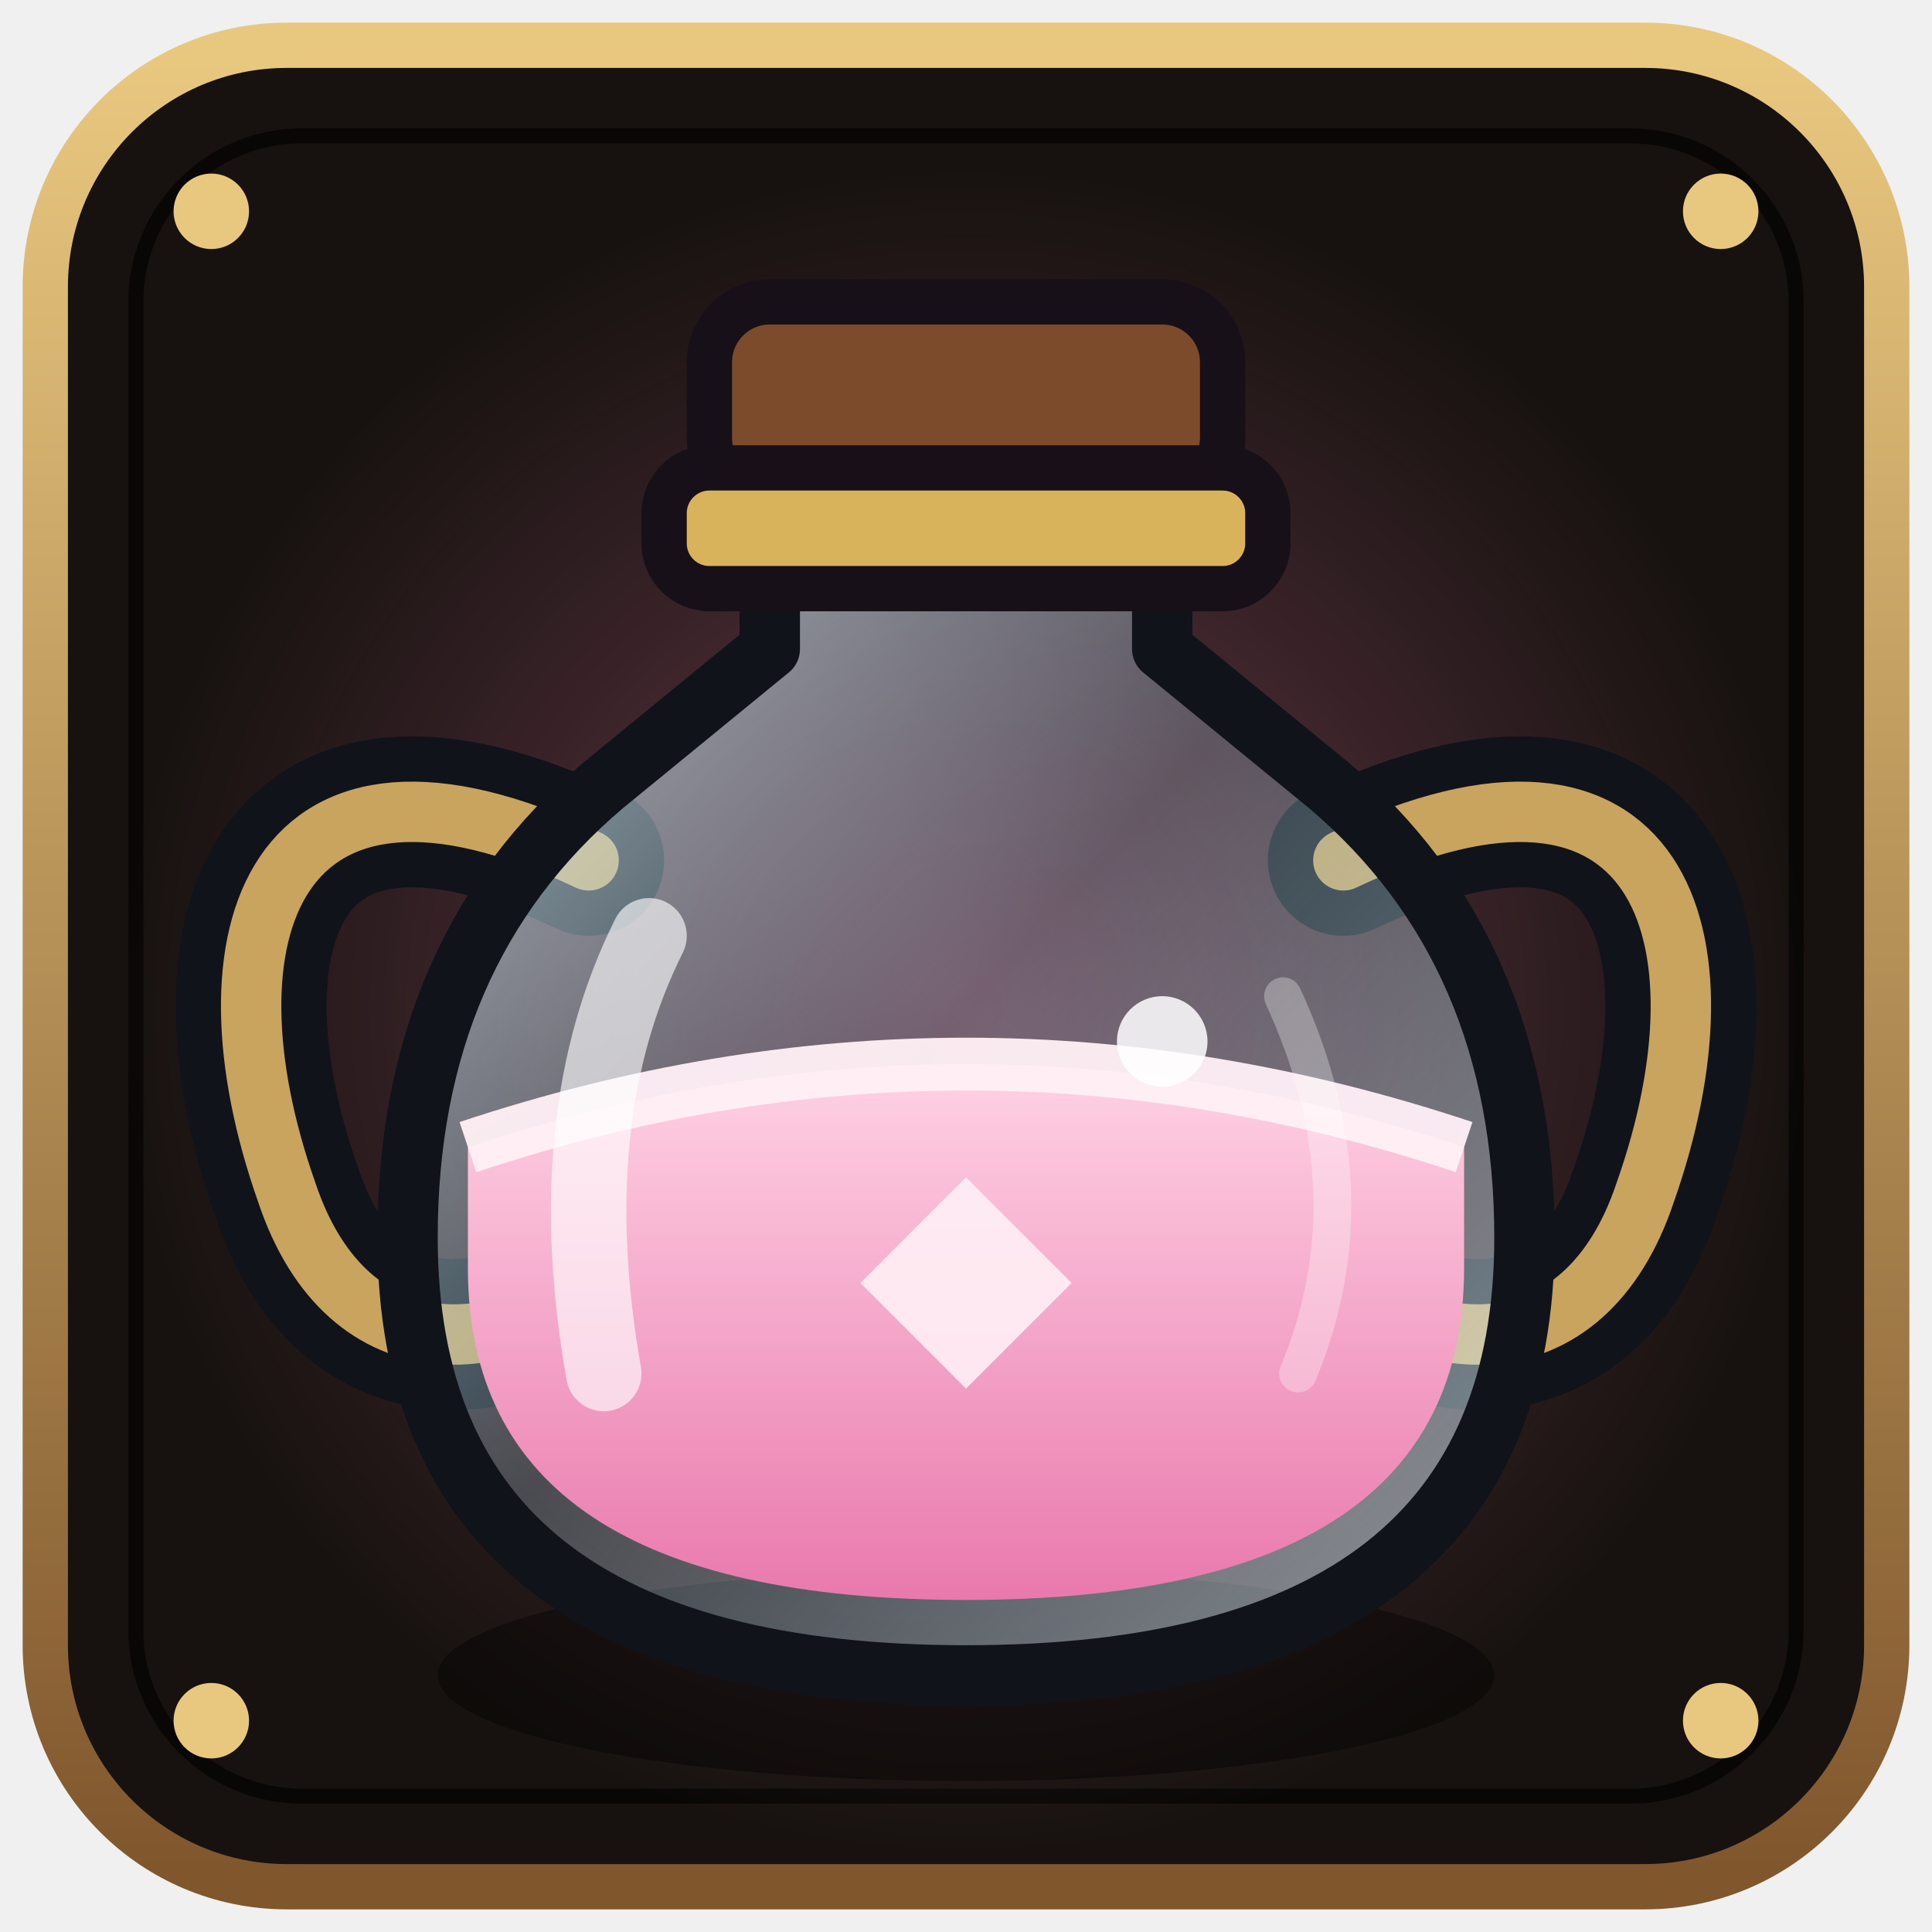
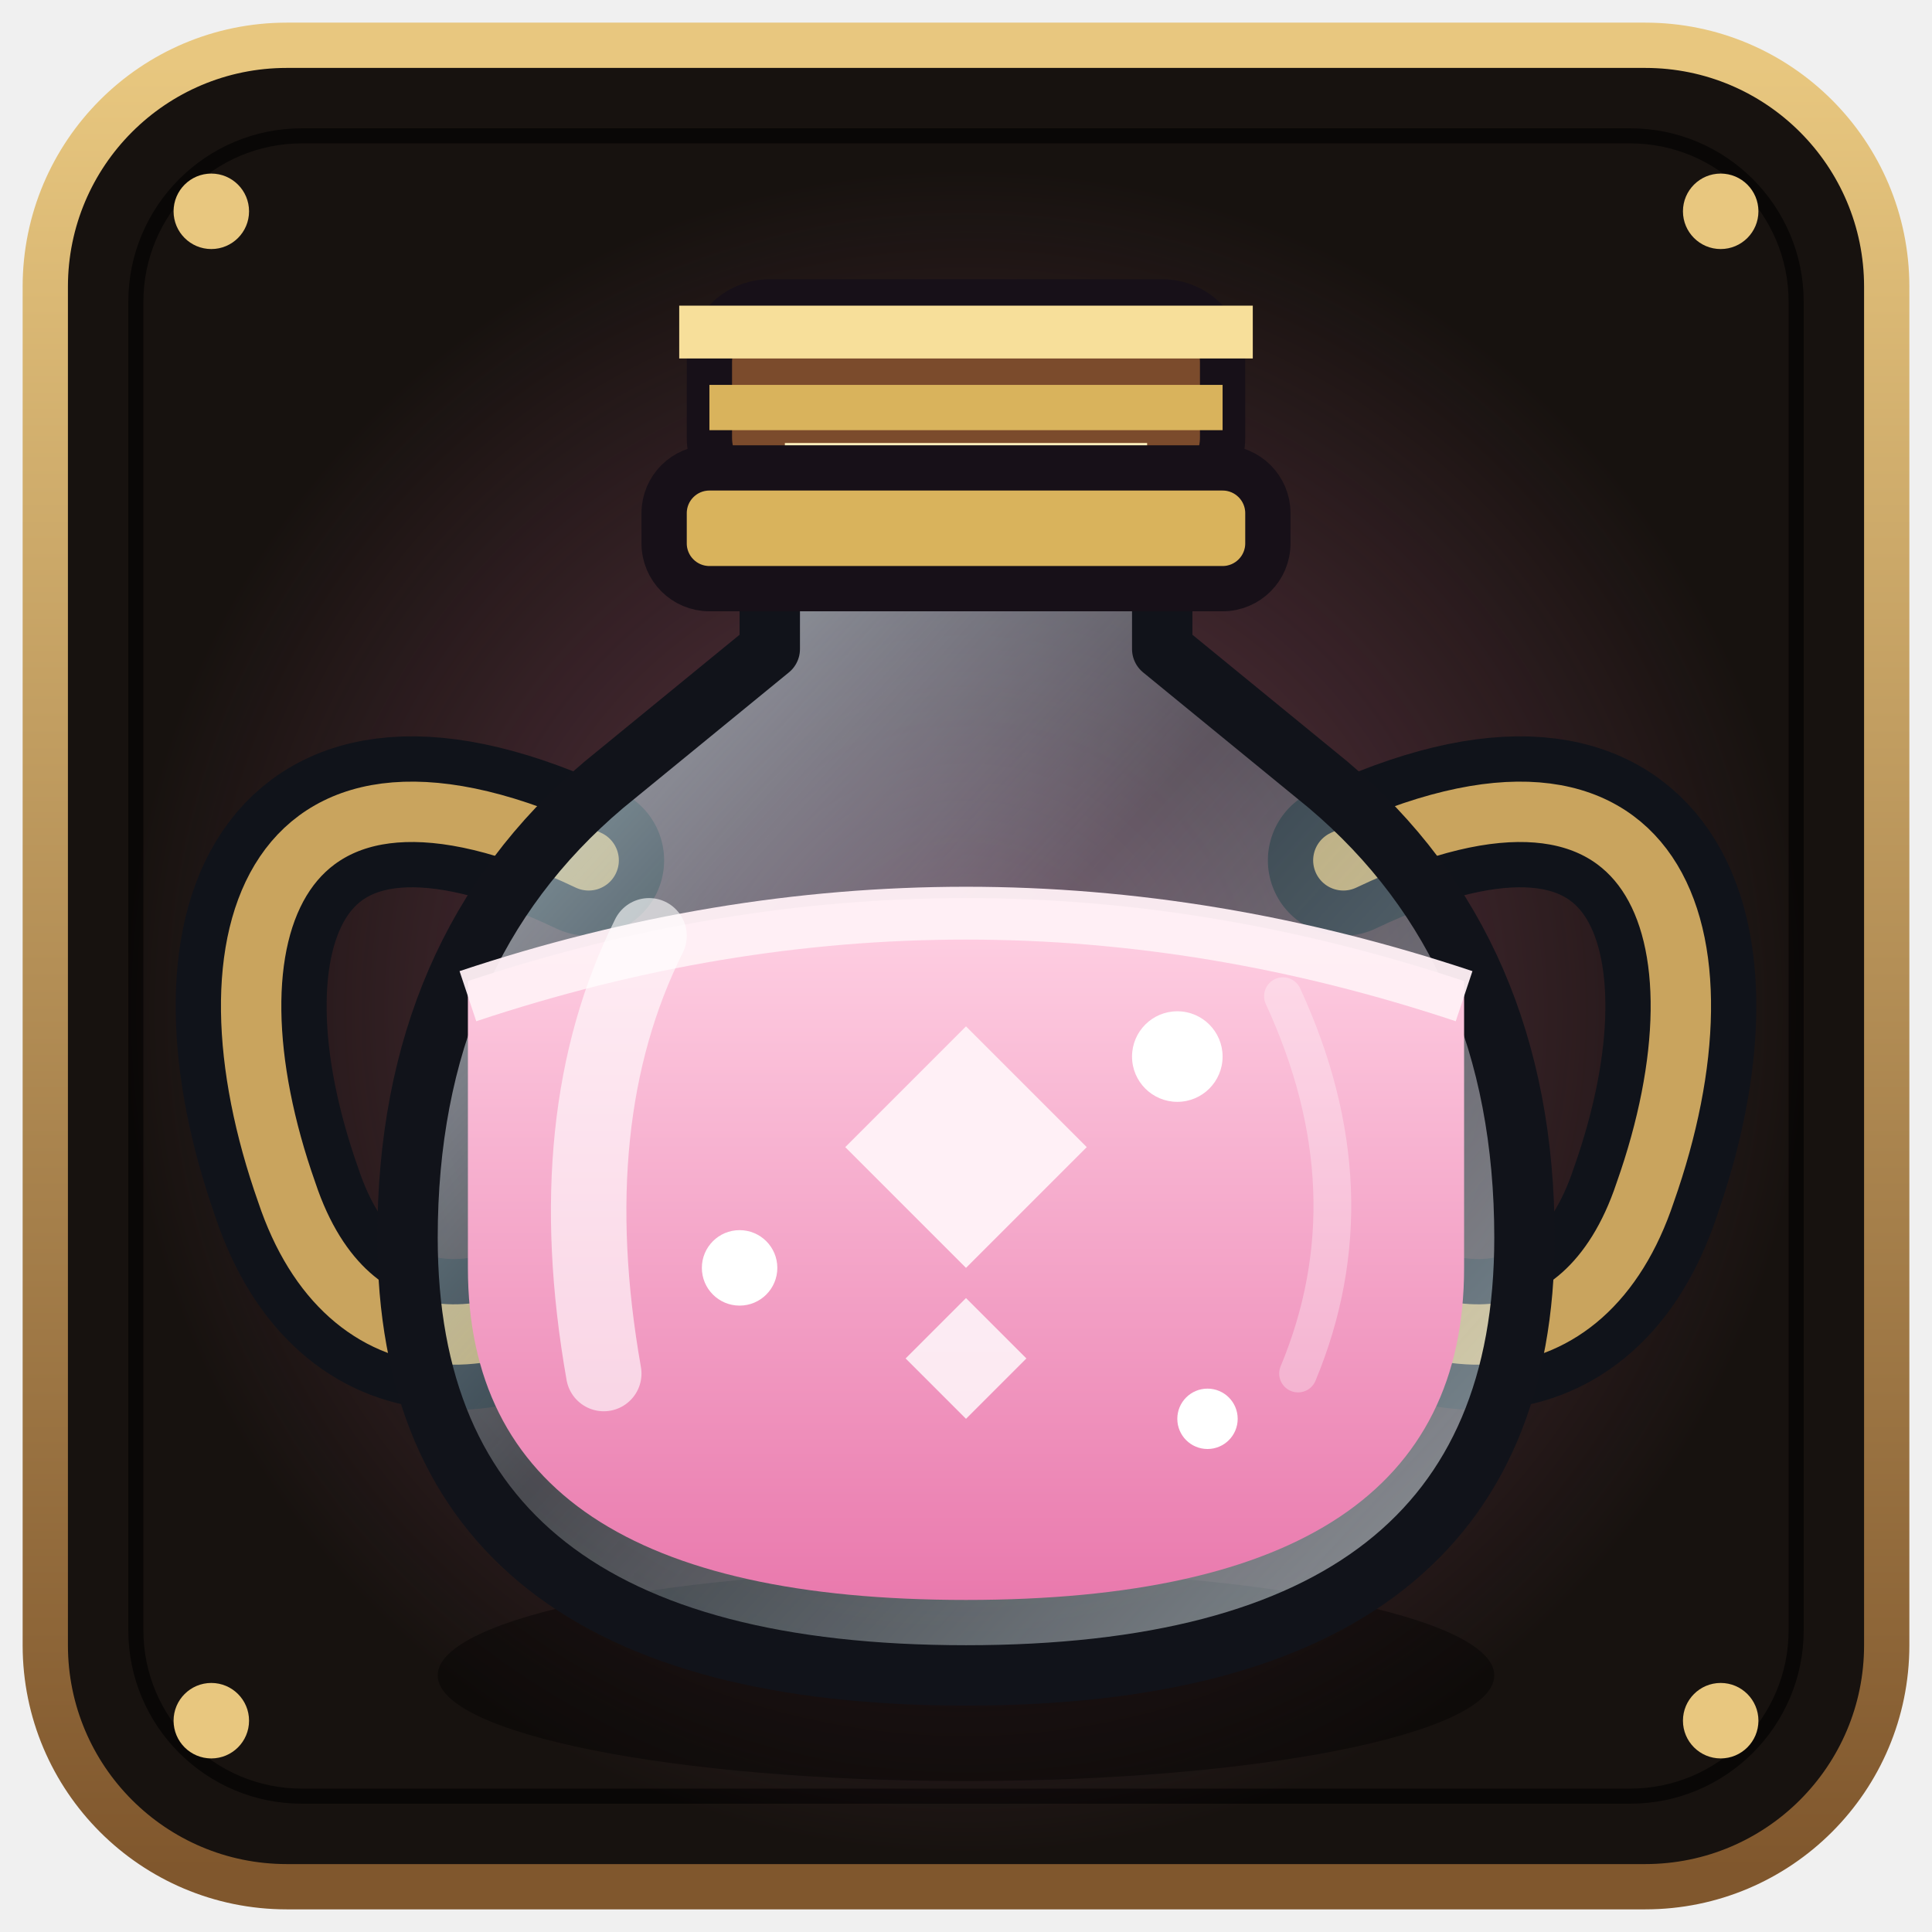
<svg xmlns="http://www.w3.org/2000/svg" viewBox="0 0 128 128" width="128" height="128" role="img" aria-label="Mega Elixir">
  <defs>
    <linearGradient id="glass" x1="0" y1="0" x2="1" y2="1">
      <stop stop-color="#effaff" stop-opacity=".82" />
      <stop offset=".48" stop-color="#9fc7d5" stop-opacity=".28" />
      <stop offset="1" stop-color="#e8f7ff" stop-opacity=".58" />
    </linearGradient>
    <linearGradient id="liquid" x1="0" y1="0" x2="0" y2="1">
      <stop stop-color="#ffd2e4" />
      <stop offset="1" stop-color="#e979ad" />
    </linearGradient>
    <linearGradient id="edge" x2="0" y2="1">
      <stop stop-color="#e8c77f" />
      <stop offset="1" stop-color="#80572d" />
    </linearGradient>
    <radialGradient id="glow">
      <stop stop-color="#e979ad" stop-opacity=".38" />
      <stop offset="1" stop-color="#e979ad" stop-opacity="0" />
    </radialGradient>
  </defs>
  <rect x="3" y="3" width="122" height="122" rx="16" fill="#17120f" />
  <rect x="3" y="3" width="122" height="122" rx="16" fill="none" stroke="url(#edge)" stroke-width="3" />
  <rect x="9" y="9" width="110" height="110" rx="11" fill="none" stroke="#000" stroke-opacity=".6" />
  <circle cx="64" cy="67" r="56" fill="url(#glow)" />
  <ellipse cx="64" cy="111" rx="35" ry="7" fill="#000" opacity=".38" />
  <path d="M39 57C18 47 13 62 19 79C23 91 34 91 43 82" fill="none" stroke="#10131a" stroke-width="10" stroke-linecap="round" />
  <path d="M39 57C18 47 13 62 19 79C23 91 34 91 43 82" fill="none" stroke="#c9a45e" stroke-width="4" stroke-linecap="round" />
  <path d="M89 57C110 47 115 62 109 79C105 91 94 91 85 82" fill="none" stroke="#10131a" stroke-width="10" stroke-linecap="round" />
  <path d="M89 57C110 47 115 62 109 79C105 91 94 91 85 82" fill="none" stroke="#c9a45e" stroke-width="4" stroke-linecap="round" />
  <path d="M51 43V34Q51 29 56 29H72Q77 29 77 34V43L88 52Q101 63 101 82Q101 111 64 111Q27 111 27 82Q27 63 40 52Z" fill="url(#glass)" stroke="#11131a" stroke-width="4" stroke-linejoin="round" />
-   <path d="M31 76Q64 65 97 76V84Q97 106 64 106Q31 106 31 84Z" fill="url(#liquid)" />
-   <path d="M31 76Q64 65 97 76" fill="none" stroke="#fff0f6" stroke-width="3.5" opacity=".95" />
+   <path d="M31 65Q64 54 97 65V84Q97 106 64 106Q31 106 31 84Z" fill="url(#liquid)" />
+   <path d="M31 66Q64 55 97 66" fill="none" stroke="#fff0f6" stroke-width="3.5" opacity=".95" />
  <path d="M43 62Q37 74 40 91" fill="none" stroke="#fff" stroke-width="5" opacity=".62" stroke-linecap="round" />
  <path d="M85 66Q91 79 86 91" fill="none" stroke="#fff" stroke-width="2.5" opacity=".3" stroke-linecap="round" />
  <rect x="47" y="20" width="34" height="13" rx="4" fill="#7b4b2c" stroke="#171018" stroke-width="3" />
+   <path d="M45 22h38" stroke="#f7df9a" stroke-width="3.5" />
+   <path d="M47 27h34" stroke="#d9b35c" stroke-width="3" />
+   <path d="M52 30h24" stroke="#fff0bd" stroke-width="1.3" />
  <rect x="44" y="31" width="40" height="8" rx="3" fill="#d9b35c" stroke="#171018" stroke-width="3" />
-   <path d="M64 78l7 7-7 7-7-7z" fill="#fff0f6" opacity=".88" />
-   <circle cx="77" cy="69" r="3" fill="#fff" opacity=".85" />
+   <path d="M64 68l8 8-8 8-8-8z" fill="#fff0f6" />
+   <circle cx="78" cy="70" r="3" fill="#fff" />
+   <circle cx="49" cy="84" r="2.5" fill="#fff" />
+   <circle cx="80" cy="94" r="2" fill="#fff" />
+   <path d="M64 86l4 4-4 4-4-4z" fill="#fff" opacity=".8" />
  <circle cx="14" cy="14" r="2.5" fill="#e8c77f" />
  <circle cx="114" cy="14" r="2.5" fill="#e8c77f" />
  <circle cx="14" cy="114" r="2.5" fill="#e8c77f" />
  <circle cx="114" cy="114" r="2.5" fill="#e8c77f" />
</svg>
